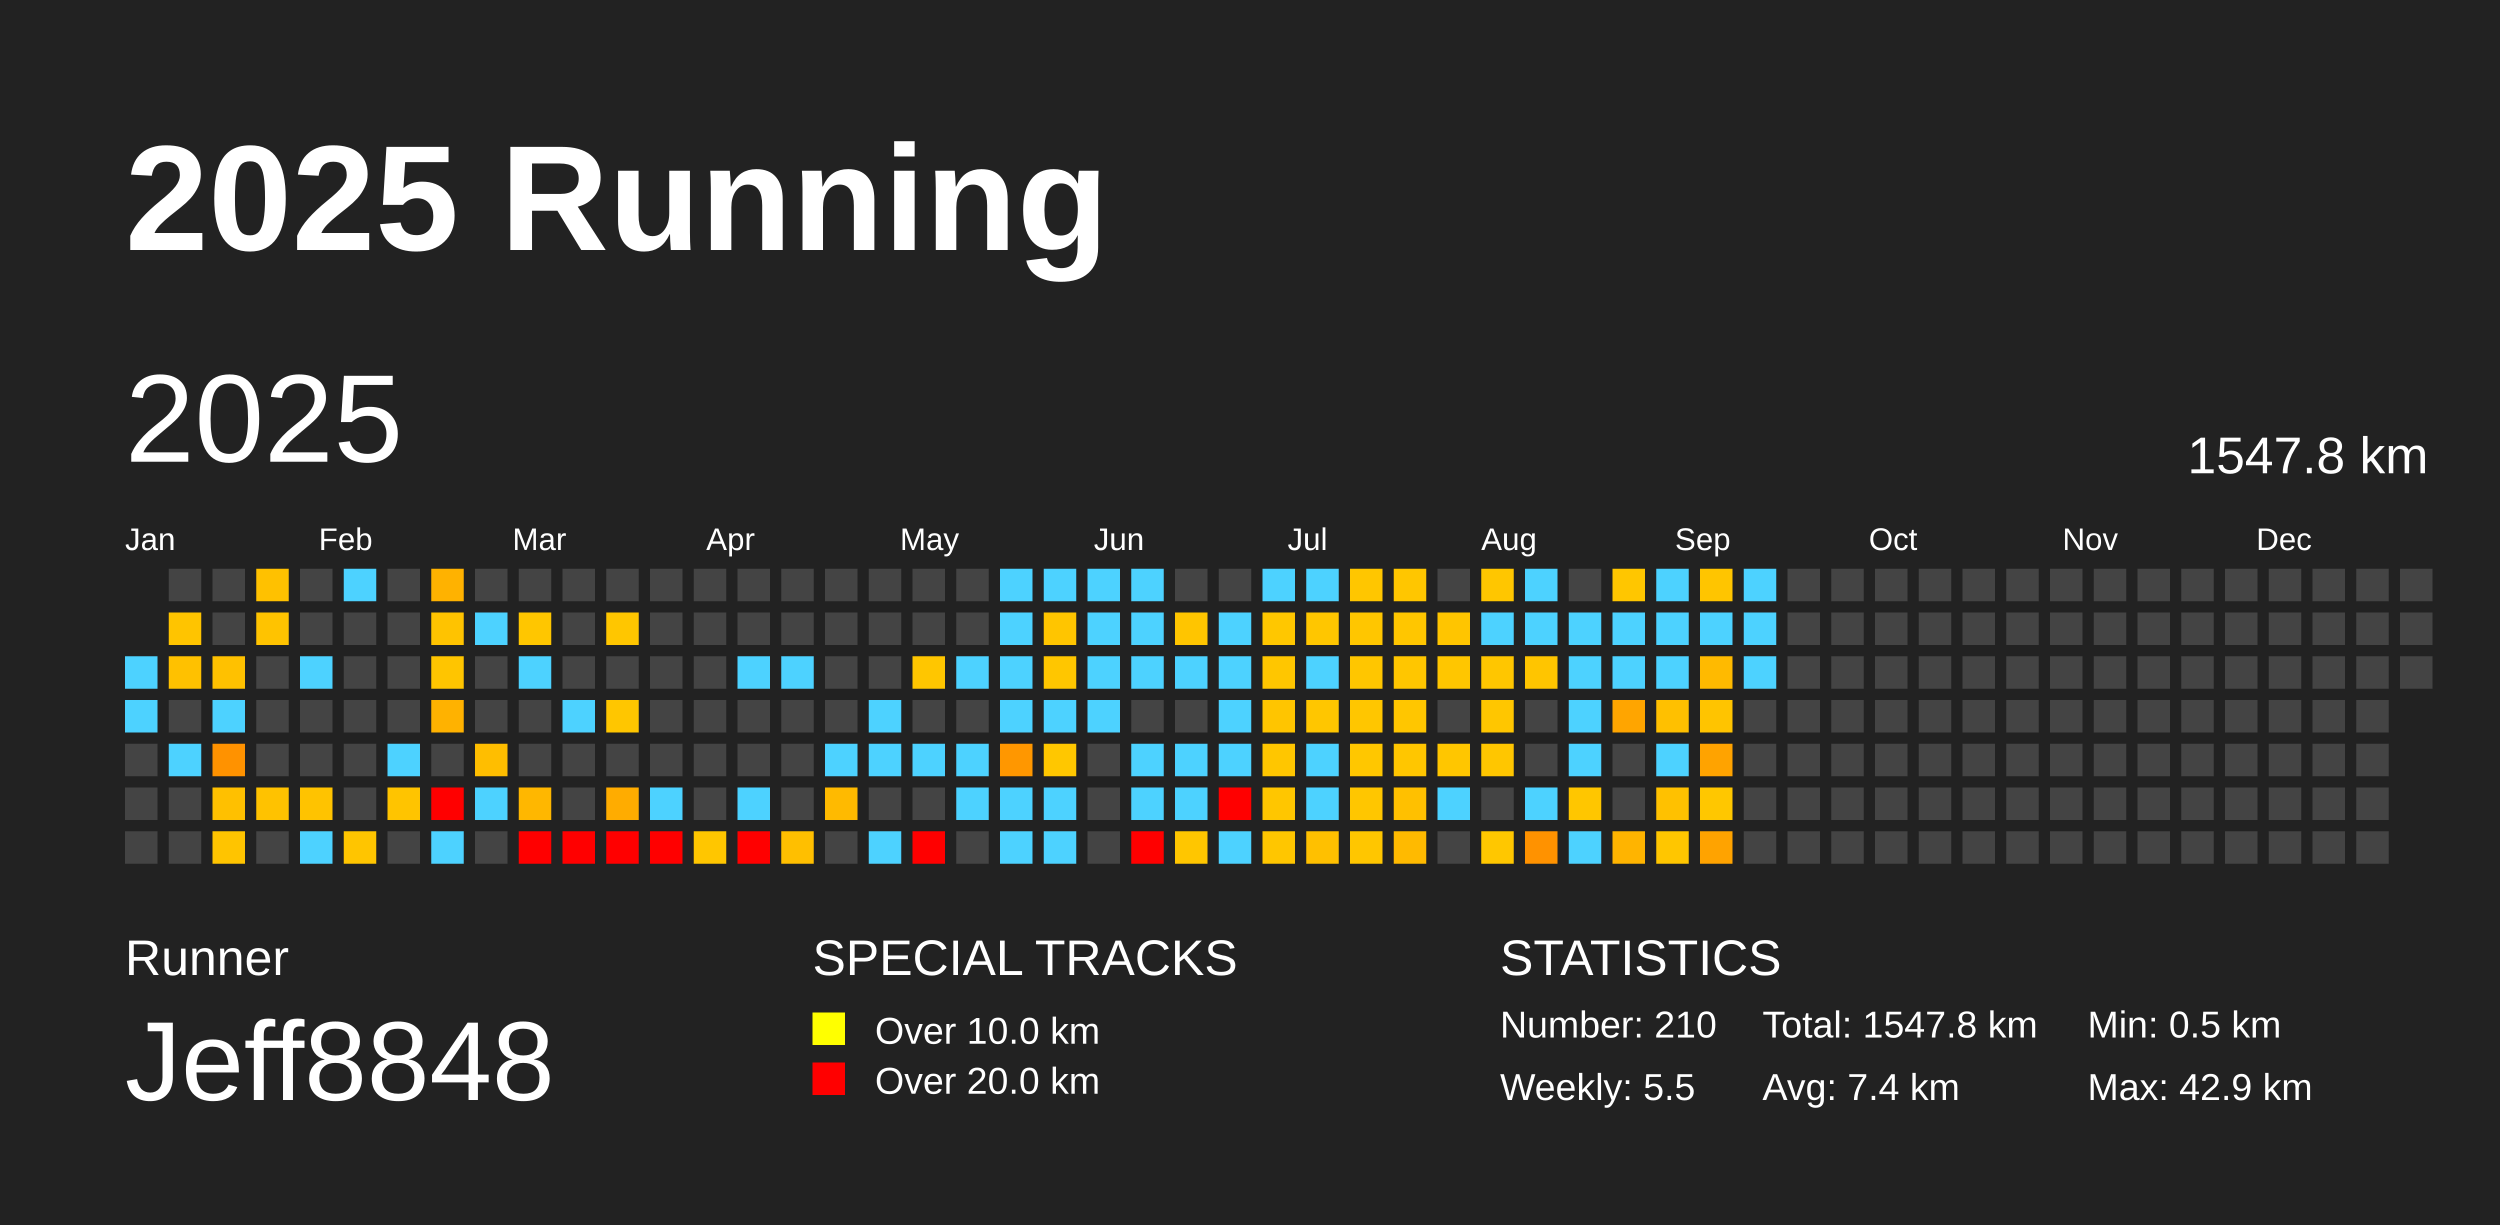
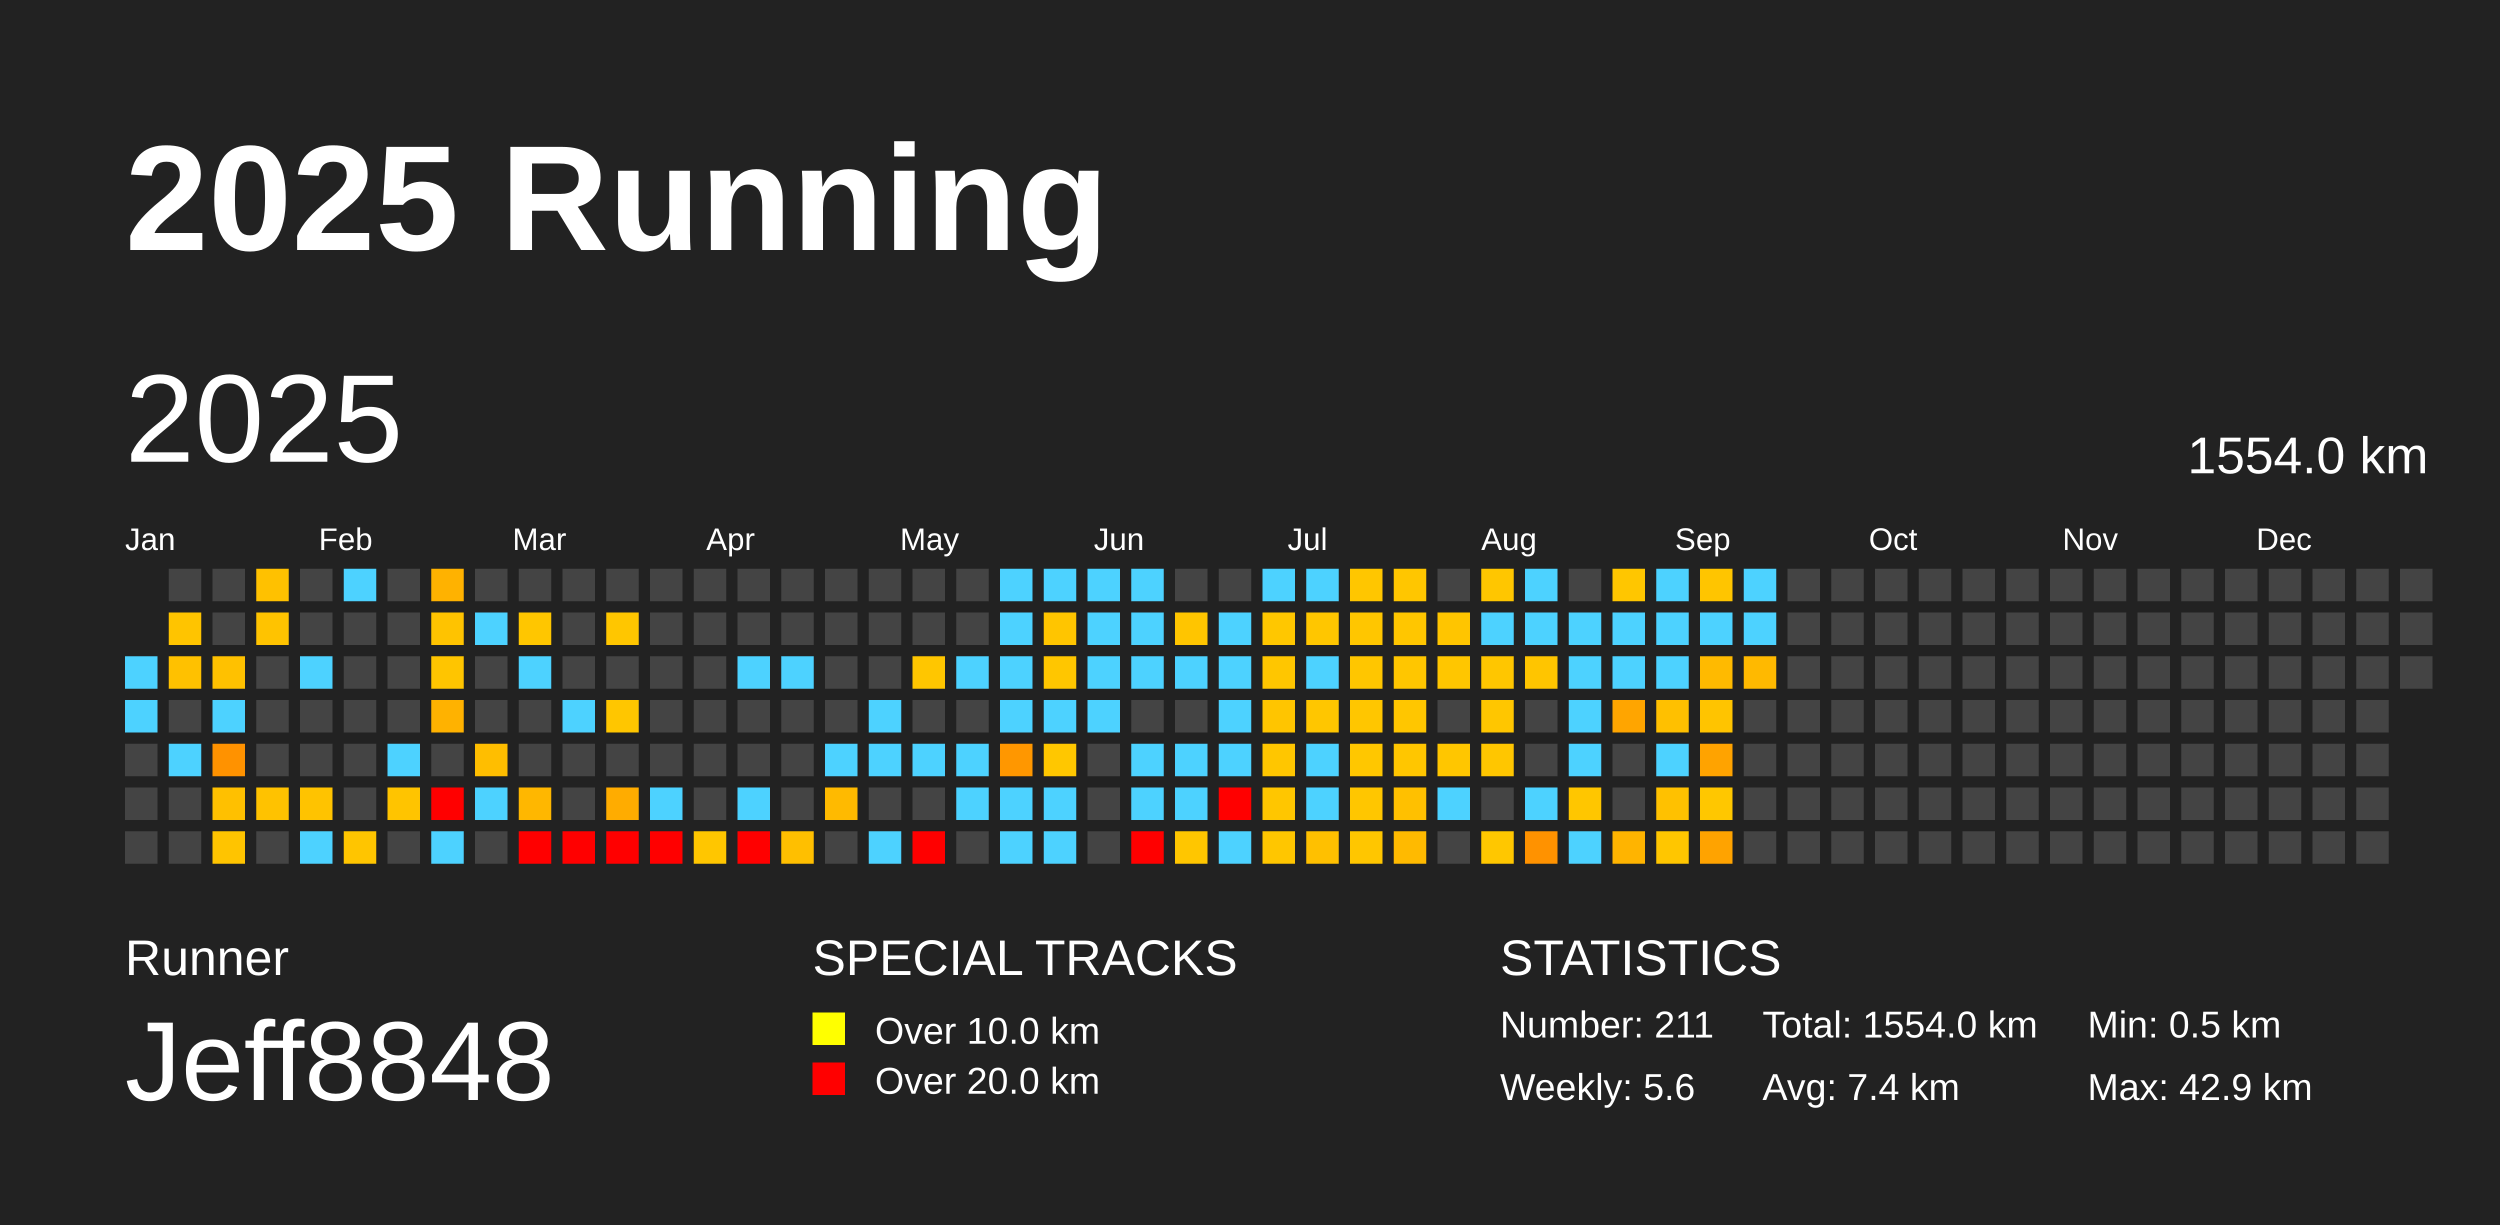
<svg xmlns="http://www.w3.org/2000/svg" baseProfile="full" height="98mm" version="1.1" viewBox="0,0,200,98" width="200mm">
  <defs />
  <rect fill="#222222" height="98" width="200" x="0" y="0" />
  <text fill="#FFFFFF" style="font-size:12px; font-family:Arial; font-weight:bold;" x="10" y="20">2025 Running</text>
  <text fill="#FFFFFF" style="font-size:4px; font-family:Arial" x="10" y="78">Runner</text>
  <text fill="#FFFFFF" style="font-size:9px; font-family:Arial" x="10" y="88">Jeff8848</text>
  <text fill="#FFFFFF" style="font-size:4px; font-family:Arial" x="65" y="78">SPECIAL TRACKS</text>
  <rect fill="yellow" height="2.6" width="2.6" x="65" y="81" />
  <text fill="#FFFFFF" style="font-size:3px; font-family:Arial" x="70" y="83.5">Over 10.0 km</text>
  <rect fill="red" height="2.6" width="2.6" x="65" y="85" />
  <text fill="#FFFFFF" style="font-size:3px; font-family:Arial" x="70" y="87.5">Over 20.0 km</text>
  <text fill="#FFFFFF" style="font-size:4px; font-family:Arial" x="120" y="78">STATISTICS</text>
-   <text fill="#FFFFFF" style="font-size:3px; font-family:Arial" x="120" y="83">Number: 210</text>
-   <text fill="#FFFFFF" style="font-size:3px; font-family:Arial" x="120" y="88">Weekly: 5.5</text>
-   <text fill="#FFFFFF" style="font-size:3px; font-family:Arial" x="141" y="83">Total: 1547.8 km</text>
+   <text fill="#FFFFFF" style="font-size:3px; font-family:Arial" x="120" y="83">Number: 211</text>
+   <text fill="#FFFFFF" style="font-size:3px; font-family:Arial" x="120" y="88">Weekly: 5.6</text>
+   <text fill="#FFFFFF" style="font-size:3px; font-family:Arial" x="141" y="83">Total: 1554.0 km</text>
  <text fill="#FFFFFF" style="font-size:3px; font-family:Arial" x="141" y="88">Avg: 7.4 km</text>
  <text fill="#FFFFFF" style="font-size:3px; font-family:Arial" x="167" y="83">Min: 0.5 km</text>
  <text fill="#FFFFFF" style="font-size:3px; font-family:Arial" x="167" y="88">Max: 42.9 km</text>
  <text dominant-baseline="hanging" fill="#FFFFFF" style="font-size:10.0px; font-family:Arial;" x="10" y="30">2025</text>
-   <text dominant-baseline="hanging" fill="#FFFFFF" style="font-size:4.125px; font-family:Arial;" x="175" y="35">1547.8 km</text>
+   <text dominant-baseline="hanging" fill="#FFFFFF" style="font-size:4.125px; font-family:Arial;" x="175" y="35">1554.0 km</text>
  <text fill="#FFFFFF" style="font-size:2.5px; font-family:Arial" x="10.0" y="44">Jan</text>
  <text fill="#FFFFFF" style="font-size:2.5px; font-family:Arial" x="25.5" y="44">Feb</text>
  <text fill="#FFFFFF" style="font-size:2.5px; font-family:Arial" x="41.0" y="44">Mar</text>
  <text fill="#FFFFFF" style="font-size:2.5px; font-family:Arial" x="56.5" y="44">Apr</text>
  <text fill="#FFFFFF" style="font-size:2.5px; font-family:Arial" x="72.0" y="44">May</text>
  <text fill="#FFFFFF" style="font-size:2.5px; font-family:Arial" x="87.5" y="44">Jun</text>
  <text fill="#FFFFFF" style="font-size:2.5px; font-family:Arial" x="103.0" y="44">Jul</text>
  <text fill="#FFFFFF" style="font-size:2.5px; font-family:Arial" x="118.5" y="44">Aug</text>
  <text fill="#FFFFFF" style="font-size:2.5px; font-family:Arial" x="134.0" y="44">Sep</text>
  <text fill="#FFFFFF" style="font-size:2.5px; font-family:Arial" x="149.5" y="44">Oct</text>
  <text fill="#FFFFFF" style="font-size:2.5px; font-family:Arial" x="165.0" y="44">Nov</text>
  <text fill="#FFFFFF" style="font-size:2.5px; font-family:Arial" x="180.5" y="44">Dec</text>
  <rect fill="#4dd2ff" height="2.6" width="2.6" x="10.0" y="52.5" />
  <rect fill="#4dd2ff" height="2.6" width="2.6" x="10.0" y="56.0" />
  <rect fill="#444444" height="2.6" width="2.6" x="10.0" y="59.5" />
  <rect fill="#444444" height="2.6" width="2.6" x="10.0" y="63.0" />
  <rect fill="#444444" height="2.6" width="2.6" x="10.0" y="66.5" />
  <rect fill="#444444" height="2.6" width="2.6" x="13.5" y="45.5" />
  <rect fill="#ffc400" height="2.6" width="2.6" x="13.5" y="49.0" />
  <rect fill="#ffc100" height="2.6" width="2.6" x="13.5" y="52.5" />
  <rect fill="#444444" height="2.6" width="2.6" x="13.5" y="56.0" />
  <rect fill="#4dd2ff" height="2.6" width="2.6" x="13.5" y="59.5" />
  <rect fill="#444444" height="2.6" width="2.6" x="13.5" y="63.0" />
  <rect fill="#444444" height="2.6" width="2.6" x="13.5" y="66.5" />
  <rect fill="#444444" height="2.6" width="2.6" x="17.0" y="45.5" />
  <rect fill="#444444" height="2.6" width="2.6" x="17.0" y="49.0" />
  <rect fill="#ffc100" height="2.6" width="2.6" x="17.0" y="52.5" />
  <rect fill="#4dd2ff" height="2.6" width="2.6" x="17.0" y="56.0" />
  <rect fill="#ff9200" height="2.6" width="2.6" x="17.0" y="59.5" />
  <rect fill="#ffc000" height="2.6" width="2.6" x="17.0" y="63.0" />
  <rect fill="#ffc400" height="2.6" width="2.6" x="17.0" y="66.5" />
  <rect fill="#ffc100" height="2.6" width="2.6" x="20.5" y="45.5" />
  <rect fill="#ffc300" height="2.6" width="2.6" x="20.5" y="49.0" />
  <rect fill="#444444" height="2.6" width="2.6" x="20.5" y="52.5" />
  <rect fill="#444444" height="2.6" width="2.6" x="20.5" y="56.0" />
  <rect fill="#444444" height="2.6" width="2.6" x="20.5" y="59.5" />
  <rect fill="#ffc200" height="2.6" width="2.6" x="20.5" y="63.0" />
  <rect fill="#444444" height="2.6" width="2.6" x="20.5" y="66.5" />
  <rect fill="#444444" height="2.6" width="2.6" x="24.0" y="45.5" />
  <rect fill="#444444" height="2.6" width="2.6" x="24.0" y="49.0" />
  <rect fill="#4dd2ff" height="2.6" width="2.6" x="24.0" y="52.5" />
  <rect fill="#444444" height="2.6" width="2.6" x="24.0" y="56.0" />
  <rect fill="#444444" height="2.6" width="2.6" x="24.0" y="59.5" />
  <rect fill="#ffc300" height="2.6" width="2.6" x="24.0" y="63.0" />
  <rect fill="#4dd2ff" height="2.6" width="2.6" x="24.0" y="66.5" />
  <rect fill="#4dd2ff" height="2.6" width="2.6" x="27.5" y="45.5" />
  <rect fill="#444444" height="2.6" width="2.6" x="27.5" y="49.0" />
  <rect fill="#444444" height="2.6" width="2.6" x="27.5" y="52.5" />
  <rect fill="#444444" height="2.6" width="2.6" x="27.5" y="56.0" />
  <rect fill="#444444" height="2.6" width="2.6" x="27.5" y="59.5" />
  <rect fill="#444444" height="2.6" width="2.6" x="27.5" y="63.0" />
  <rect fill="#ffc500" height="2.6" width="2.6" x="27.5" y="66.5" />
  <rect fill="#444444" height="2.6" width="2.6" x="31.0" y="45.5" />
  <rect fill="#444444" height="2.6" width="2.6" x="31.0" y="49.0" />
  <rect fill="#444444" height="2.6" width="2.6" x="31.0" y="52.5" />
  <rect fill="#444444" height="2.6" width="2.6" x="31.0" y="56.0" />
  <rect fill="#4dd2ff" height="2.6" width="2.6" x="31.0" y="59.5" />
  <rect fill="#ffc400" height="2.6" width="2.6" x="31.0" y="63.0" />
  <rect fill="#444444" height="2.6" width="2.6" x="31.0" y="66.5" />
  <rect fill="#ffb200" height="2.6" width="2.6" x="34.5" y="45.5" />
  <rect fill="#ffc300" height="2.6" width="2.6" x="34.5" y="49.0" />
  <rect fill="#ffc500" height="2.6" width="2.6" x="34.5" y="52.5" />
  <rect fill="#ffb200" height="2.6" width="2.6" x="34.5" y="56.0" />
  <rect fill="#444444" height="2.6" width="2.6" x="34.5" y="59.5" />
  <rect fill="red" height="2.6" width="2.6" x="34.5" y="63.0" />
  <rect fill="#4dd2ff" height="2.6" width="2.6" x="34.5" y="66.5" />
  <rect fill="#444444" height="2.6" width="2.6" x="38.0" y="45.5" />
  <rect fill="#4dd2ff" height="2.6" width="2.6" x="38.0" y="49.0" />
  <rect fill="#444444" height="2.6" width="2.6" x="38.0" y="52.5" />
  <rect fill="#444444" height="2.6" width="2.6" x="38.0" y="56.0" />
  <rect fill="#ffbe00" height="2.6" width="2.6" x="38.0" y="59.5" />
  <rect fill="#4dd2ff" height="2.6" width="2.6" x="38.0" y="63.0" />
  <rect fill="#444444" height="2.6" width="2.6" x="38.0" y="66.5" />
  <rect fill="#444444" height="2.6" width="2.6" x="41.5" y="45.5" />
  <rect fill="#ffc600" height="2.6" width="2.6" x="41.5" y="49.0" />
  <rect fill="#4dd2ff" height="2.6" width="2.6" x="41.5" y="52.5" />
  <rect fill="#444444" height="2.6" width="2.6" x="41.5" y="56.0" />
  <rect fill="#444444" height="2.6" width="2.6" x="41.5" y="59.5" />
  <rect fill="#ffb700" height="2.6" width="2.6" x="41.5" y="63.0" />
  <rect fill="red" height="2.6" width="2.6" x="41.5" y="66.5" />
  <rect fill="#444444" height="2.6" width="2.6" x="45.0" y="45.5" />
  <rect fill="#444444" height="2.6" width="2.6" x="45.0" y="49.0" />
  <rect fill="#444444" height="2.6" width="2.6" x="45.0" y="52.5" />
  <rect fill="#4dd2ff" height="2.6" width="2.6" x="45.0" y="56.0" />
  <rect fill="#444444" height="2.6" width="2.6" x="45.0" y="59.5" />
  <rect fill="#444444" height="2.6" width="2.6" x="45.0" y="63.0" />
  <rect fill="red" height="2.6" width="2.6" x="45.0" y="66.5" />
  <rect fill="#444444" height="2.6" width="2.6" x="48.5" y="45.5" />
  <rect fill="#ffc600" height="2.6" width="2.6" x="48.5" y="49.0" />
  <rect fill="#444444" height="2.6" width="2.6" x="48.5" y="52.5" />
  <rect fill="#ffc600" height="2.6" width="2.6" x="48.5" y="56.0" />
  <rect fill="#444444" height="2.6" width="2.6" x="48.5" y="59.5" />
  <rect fill="#ffac00" height="2.6" width="2.6" x="48.5" y="63.0" />
  <rect fill="red" height="2.6" width="2.6" x="48.5" y="66.5" />
  <rect fill="#444444" height="2.6" width="2.6" x="52.0" y="45.5" />
  <rect fill="#444444" height="2.6" width="2.6" x="52.0" y="49.0" />
  <rect fill="#444444" height="2.6" width="2.6" x="52.0" y="52.5" />
  <rect fill="#444444" height="2.6" width="2.6" x="52.0" y="56.0" />
  <rect fill="#444444" height="2.6" width="2.6" x="52.0" y="59.5" />
  <rect fill="#4dd2ff" height="2.6" width="2.6" x="52.0" y="63.0" />
  <rect fill="red" height="2.6" width="2.6" x="52.0" y="66.5" />
  <rect fill="#444444" height="2.6" width="2.6" x="55.5" y="45.5" />
  <rect fill="#444444" height="2.6" width="2.6" x="55.5" y="49.0" />
  <rect fill="#444444" height="2.6" width="2.6" x="55.5" y="52.5" />
  <rect fill="#444444" height="2.6" width="2.6" x="55.5" y="56.0" />
  <rect fill="#444444" height="2.6" width="2.6" x="55.5" y="59.5" />
  <rect fill="#444444" height="2.6" width="2.6" x="55.5" y="63.0" />
  <rect fill="#ffc600" height="2.6" width="2.6" x="55.5" y="66.5" />
  <rect fill="#444444" height="2.6" width="2.6" x="59.0" y="45.5" />
  <rect fill="#444444" height="2.6" width="2.6" x="59.0" y="49.0" />
  <rect fill="#4dd2ff" height="2.6" width="2.6" x="59.0" y="52.5" />
  <rect fill="#444444" height="2.6" width="2.6" x="59.0" y="56.0" />
  <rect fill="#444444" height="2.6" width="2.6" x="59.0" y="59.5" />
  <rect fill="#4dd2ff" height="2.6" width="2.6" x="59.0" y="63.0" />
  <rect fill="red" height="2.6" width="2.6" x="59.0" y="66.5" />
  <rect fill="#444444" height="2.6" width="2.6" x="62.5" y="45.5" />
  <rect fill="#444444" height="2.6" width="2.6" x="62.5" y="49.0" />
  <rect fill="#4dd2ff" height="2.6" width="2.6" x="62.5" y="52.5" />
  <rect fill="#444444" height="2.6" width="2.6" x="62.5" y="56.0" />
  <rect fill="#444444" height="2.6" width="2.6" x="62.5" y="59.5" />
  <rect fill="#444444" height="2.6" width="2.6" x="62.5" y="63.0" />
  <rect fill="#ffbf00" height="2.6" width="2.6" x="62.5" y="66.5" />
  <rect fill="#444444" height="2.6" width="2.6" x="66.0" y="45.5" />
  <rect fill="#444444" height="2.6" width="2.6" x="66.0" y="49.0" />
  <rect fill="#444444" height="2.6" width="2.6" x="66.0" y="52.5" />
  <rect fill="#444444" height="2.6" width="2.6" x="66.0" y="56.0" />
  <rect fill="#4dd2ff" height="2.6" width="2.6" x="66.0" y="59.5" />
  <rect fill="#ffba00" height="2.6" width="2.6" x="66.0" y="63.0" />
  <rect fill="#444444" height="2.6" width="2.6" x="66.0" y="66.5" />
  <rect fill="#444444" height="2.6" width="2.6" x="69.5" y="45.5" />
  <rect fill="#444444" height="2.6" width="2.6" x="69.5" y="49.0" />
  <rect fill="#444444" height="2.6" width="2.6" x="69.5" y="52.5" />
  <rect fill="#4dd2ff" height="2.6" width="2.6" x="69.5" y="56.0" />
  <rect fill="#4dd2ff" height="2.6" width="2.6" x="69.5" y="59.5" />
  <rect fill="#444444" height="2.6" width="2.6" x="69.5" y="63.0" />
  <rect fill="#4dd2ff" height="2.6" width="2.6" x="69.5" y="66.5" />
  <rect fill="#444444" height="2.6" width="2.6" x="73.0" y="45.5" />
  <rect fill="#444444" height="2.6" width="2.6" x="73.0" y="49.0" />
  <rect fill="#ffc600" height="2.6" width="2.6" x="73.0" y="52.5" />
  <rect fill="#444444" height="2.6" width="2.6" x="73.0" y="56.0" />
  <rect fill="#4dd2ff" height="2.6" width="2.6" x="73.0" y="59.5" />
  <rect fill="#444444" height="2.6" width="2.6" x="73.0" y="63.0" />
  <rect fill="red" height="2.6" width="2.6" x="73.0" y="66.5" />
  <rect fill="#444444" height="2.6" width="2.6" x="76.5" y="45.5" />
  <rect fill="#444444" height="2.6" width="2.6" x="76.5" y="49.0" />
  <rect fill="#4dd2ff" height="2.6" width="2.6" x="76.5" y="52.5" />
  <rect fill="#444444" height="2.6" width="2.6" x="76.5" y="56.0" />
  <rect fill="#4dd2ff" height="2.6" width="2.6" x="76.5" y="59.5" />
  <rect fill="#4dd2ff" height="2.6" width="2.6" x="76.5" y="63.0" />
  <rect fill="#444444" height="2.6" width="2.6" x="76.5" y="66.5" />
  <rect fill="#4dd2ff" height="2.6" width="2.6" x="80.0" y="45.5" />
  <rect fill="#4dd2ff" height="2.6" width="2.6" x="80.0" y="49.0" />
  <rect fill="#4dd2ff" height="2.6" width="2.6" x="80.0" y="52.5" />
  <rect fill="#4dd2ff" height="2.6" width="2.6" x="80.0" y="56.0" />
  <rect fill="#ff9700" height="2.6" width="2.6" x="80.0" y="59.5" />
  <rect fill="#4dd2ff" height="2.6" width="2.6" x="80.0" y="63.0" />
  <rect fill="#4dd2ff" height="2.6" width="2.6" x="80.0" y="66.5" />
  <rect fill="#4dd2ff" height="2.6" width="2.6" x="83.5" y="45.5" />
  <rect fill="#ffc500" height="2.6" width="2.6" x="83.5" y="49.0" />
  <rect fill="#ffc600" height="2.6" width="2.6" x="83.5" y="52.5" />
  <rect fill="#4dd2ff" height="2.6" width="2.6" x="83.5" y="56.0" />
  <rect fill="#ffc700" height="2.6" width="2.6" x="83.5" y="59.5" />
  <rect fill="#4dd2ff" height="2.6" width="2.6" x="83.5" y="63.0" />
  <rect fill="#4dd2ff" height="2.6" width="2.6" x="83.5" y="66.5" />
  <rect fill="#4dd2ff" height="2.6" width="2.6" x="87.0" y="45.5" />
  <rect fill="#4dd2ff" height="2.6" width="2.6" x="87.0" y="49.0" />
  <rect fill="#4dd2ff" height="2.6" width="2.6" x="87.0" y="52.5" />
  <rect fill="#4dd2ff" height="2.6" width="2.6" x="87.0" y="56.0" />
  <rect fill="#444444" height="2.6" width="2.6" x="87.0" y="59.5" />
  <rect fill="#444444" height="2.6" width="2.6" x="87.0" y="63.0" />
  <rect fill="#444444" height="2.6" width="2.6" x="87.0" y="66.5" />
  <rect fill="#4dd2ff" height="2.6" width="2.6" x="90.5" y="45.5" />
  <rect fill="#4dd2ff" height="2.6" width="2.6" x="90.5" y="49.0" />
  <rect fill="#4dd2ff" height="2.6" width="2.6" x="90.5" y="52.5" />
  <rect fill="#444444" height="2.6" width="2.6" x="90.5" y="56.0" />
  <rect fill="#4dd2ff" height="2.6" width="2.6" x="90.5" y="59.5" />
  <rect fill="#4dd2ff" height="2.6" width="2.6" x="90.5" y="63.0" />
  <rect fill="red" height="2.6" width="2.6" x="90.5" y="66.5" />
  <rect fill="#444444" height="2.6" width="2.6" x="94.0" y="45.5" />
  <rect fill="#ffc500" height="2.6" width="2.6" x="94.0" y="49.0" />
  <rect fill="#4dd2ff" height="2.6" width="2.6" x="94.0" y="52.5" />
  <rect fill="#444444" height="2.6" width="2.6" x="94.0" y="56.0" />
  <rect fill="#4dd2ff" height="2.6" width="2.6" x="94.0" y="59.5" />
  <rect fill="#4dd2ff" height="2.6" width="2.6" x="94.0" y="63.0" />
  <rect fill="#ffc600" height="2.6" width="2.6" x="94.0" y="66.5" />
  <rect fill="#444444" height="2.6" width="2.6" x="97.5" y="45.5" />
  <rect fill="#4dd2ff" height="2.6" width="2.6" x="97.5" y="49.0" />
  <rect fill="#4dd2ff" height="2.6" width="2.6" x="97.5" y="52.5" />
  <rect fill="#4dd2ff" height="2.6" width="2.6" x="97.5" y="56.0" />
  <rect fill="#4dd2ff" height="2.6" width="2.6" x="97.5" y="59.5" />
  <rect fill="red" height="2.6" width="2.6" x="97.5" y="63.0" />
  <rect fill="#4dd2ff" height="2.6" width="2.6" x="97.5" y="66.5" />
  <rect fill="#4dd2ff" height="2.6" width="2.6" x="101.0" y="45.5" />
  <rect fill="#ffc700" height="2.6" width="2.6" x="101.0" y="49.0" />
  <rect fill="#ffc600" height="2.6" width="2.6" x="101.0" y="52.5" />
  <rect fill="#ffc500" height="2.6" width="2.6" x="101.0" y="56.0" />
  <rect fill="#ffc600" height="2.6" width="2.6" x="101.0" y="59.5" />
  <rect fill="#ffc600" height="2.6" width="2.6" x="101.0" y="63.0" />
  <rect fill="#ffc600" height="2.6" width="2.6" x="101.0" y="66.5" />
  <rect fill="#4dd2ff" height="2.6" width="2.6" x="104.5" y="45.5" />
  <rect fill="#ffc600" height="2.6" width="2.6" x="104.5" y="49.0" />
  <rect fill="#4dd2ff" height="2.6" width="2.6" x="104.5" y="52.5" />
  <rect fill="#ffc600" height="2.6" width="2.6" x="104.5" y="56.0" />
  <rect fill="#4dd2ff" height="2.6" width="2.6" x="104.5" y="59.5" />
  <rect fill="#4dd2ff" height="2.6" width="2.6" x="104.5" y="63.0" />
  <rect fill="#ffc000" height="2.6" width="2.6" x="104.5" y="66.5" />
  <rect fill="#ffc600" height="2.6" width="2.6" x="108.0" y="45.5" />
  <rect fill="#ffc600" height="2.6" width="2.6" x="108.0" y="49.0" />
  <rect fill="#ffc600" height="2.6" width="2.6" x="108.0" y="52.5" />
  <rect fill="#ffc600" height="2.6" width="2.6" x="108.0" y="56.0" />
  <rect fill="#ffc700" height="2.6" width="2.6" x="108.0" y="59.5" />
  <rect fill="#ffc600" height="2.6" width="2.6" x="108.0" y="63.0" />
  <rect fill="#ffc600" height="2.6" width="2.6" x="108.0" y="66.5" />
  <rect fill="#ffc600" height="2.6" width="2.6" x="111.5" y="45.5" />
  <rect fill="#ffc600" height="2.6" width="2.6" x="111.5" y="49.0" />
  <rect fill="#ffc600" height="2.6" width="2.6" x="111.5" y="52.5" />
  <rect fill="#ffc600" height="2.6" width="2.6" x="111.5" y="56.0" />
  <rect fill="#ffc600" height="2.6" width="2.6" x="111.5" y="59.5" />
  <rect fill="#ffc000" height="2.6" width="2.6" x="111.5" y="63.0" />
  <rect fill="#ffba00" height="2.6" width="2.6" x="111.5" y="66.5" />
  <rect fill="#444444" height="2.6" width="2.6" x="115.0" y="45.5" />
  <rect fill="#ffc500" height="2.6" width="2.6" x="115.0" y="49.0" />
  <rect fill="#ffc600" height="2.6" width="2.6" x="115.0" y="52.5" />
  <rect fill="#444444" height="2.6" width="2.6" x="115.0" y="56.0" />
  <rect fill="#ffc600" height="2.6" width="2.6" x="115.0" y="59.5" />
  <rect fill="#4dd2ff" height="2.6" width="2.6" x="115.0" y="63.0" />
  <rect fill="#444444" height="2.6" width="2.6" x="115.0" y="66.5" />
  <rect fill="#ffc600" height="2.6" width="2.6" x="118.5" y="45.5" />
  <rect fill="#4dd2ff" height="2.6" width="2.6" x="118.5" y="49.0" />
  <rect fill="#ffc600" height="2.6" width="2.6" x="118.5" y="52.5" />
  <rect fill="#ffc600" height="2.6" width="2.6" x="118.5" y="56.0" />
  <rect fill="#ffc600" height="2.6" width="2.6" x="118.5" y="59.5" />
  <rect fill="#444444" height="2.6" width="2.6" x="118.5" y="63.0" />
  <rect fill="#ffc700" height="2.6" width="2.6" x="118.5" y="66.5" />
  <rect fill="#4dd2ff" height="2.6" width="2.6" x="122.0" y="45.5" />
  <rect fill="#4dd2ff" height="2.6" width="2.6" x="122.0" y="49.0" />
  <rect fill="#ffc500" height="2.6" width="2.6" x="122.0" y="52.5" />
  <rect fill="#444444" height="2.6" width="2.6" x="122.0" y="56.0" />
  <rect fill="#444444" height="2.6" width="2.6" x="122.0" y="59.5" />
  <rect fill="#4dd2ff" height="2.6" width="2.6" x="122.0" y="63.0" />
  <rect fill="#ff9200" height="2.6" width="2.6" x="122.0" y="66.5" />
  <rect fill="#444444" height="2.6" width="2.6" x="125.5" y="45.5" />
  <rect fill="#4dd2ff" height="2.6" width="2.6" x="125.5" y="49.0" />
  <rect fill="#4dd2ff" height="2.6" width="2.6" x="125.5" y="52.5" />
  <rect fill="#4dd2ff" height="2.6" width="2.6" x="125.5" y="56.0" />
  <rect fill="#4dd2ff" height="2.6" width="2.6" x="125.5" y="59.5" />
  <rect fill="#ffc600" height="2.6" width="2.6" x="125.5" y="63.0" />
  <rect fill="#4dd2ff" height="2.6" width="2.6" x="125.5" y="66.5" />
  <rect fill="#ffc600" height="2.6" width="2.6" x="129.0" y="45.5" />
  <rect fill="#4dd2ff" height="2.6" width="2.6" x="129.0" y="49.0" />
  <rect fill="#4dd2ff" height="2.6" width="2.6" x="129.0" y="52.5" />
  <rect fill="#ffa500" height="2.6" width="2.6" x="129.0" y="56.0" />
  <rect fill="#444444" height="2.6" width="2.6" x="129.0" y="59.5" />
  <rect fill="#444444" height="2.6" width="2.6" x="129.0" y="63.0" />
  <rect fill="#ffb400" height="2.6" width="2.6" x="129.0" y="66.5" />
  <rect fill="#4dd2ff" height="2.6" width="2.6" x="132.5" y="45.5" />
  <rect fill="#4dd2ff" height="2.6" width="2.6" x="132.5" y="49.0" />
  <rect fill="#4dd2ff" height="2.6" width="2.6" x="132.5" y="52.5" />
  <rect fill="#ffc000" height="2.6" width="2.6" x="132.5" y="56.0" />
  <rect fill="#4dd2ff" height="2.6" width="2.6" x="132.5" y="59.5" />
  <rect fill="#ffc100" height="2.6" width="2.6" x="132.5" y="63.0" />
  <rect fill="#ffc600" height="2.6" width="2.6" x="132.5" y="66.5" />
  <rect fill="#ffc500" height="2.6" width="2.6" x="136.0" y="45.5" />
  <rect fill="#4dd2ff" height="2.6" width="2.6" x="136.0" y="49.0" />
  <rect fill="#ffba00" height="2.6" width="2.6" x="136.0" y="52.5" />
  <rect fill="#ffc400" height="2.6" width="2.6" x="136.0" y="56.0" />
  <rect fill="#ffa300" height="2.6" width="2.6" x="136.0" y="59.5" />
  <rect fill="#ffc700" height="2.6" width="2.6" x="136.0" y="63.0" />
  <rect fill="#ffa300" height="2.6" width="2.6" x="136.0" y="66.5" />
  <rect fill="#4dd2ff" height="2.6" width="2.6" x="139.5" y="45.5" />
  <rect fill="#4dd2ff" height="2.6" width="2.6" x="139.5" y="49.0" />
-   <rect fill="#4dd2ff" height="2.6" width="2.6" x="139.5" y="52.5" />
+   <rect fill="#ffb900" height="2.6" width="2.6" x="139.5" y="52.5" />
  <rect fill="#444444" height="2.6" width="2.6" x="139.5" y="56.0" />
  <rect fill="#444444" height="2.6" width="2.6" x="139.5" y="59.5" />
  <rect fill="#444444" height="2.6" width="2.6" x="139.5" y="63.0" />
  <rect fill="#444444" height="2.6" width="2.6" x="139.5" y="66.5" />
  <rect fill="#444444" height="2.6" width="2.6" x="143.0" y="45.5" />
  <rect fill="#444444" height="2.6" width="2.6" x="143.0" y="49.0" />
  <rect fill="#444444" height="2.6" width="2.6" x="143.0" y="52.5" />
  <rect fill="#444444" height="2.6" width="2.6" x="143.0" y="56.0" />
  <rect fill="#444444" height="2.6" width="2.6" x="143.0" y="59.5" />
  <rect fill="#444444" height="2.6" width="2.6" x="143.0" y="63.0" />
  <rect fill="#444444" height="2.6" width="2.6" x="143.0" y="66.5" />
  <rect fill="#444444" height="2.6" width="2.6" x="146.5" y="45.5" />
  <rect fill="#444444" height="2.6" width="2.6" x="146.5" y="49.0" />
  <rect fill="#444444" height="2.6" width="2.6" x="146.5" y="52.5" />
  <rect fill="#444444" height="2.6" width="2.6" x="146.5" y="56.0" />
  <rect fill="#444444" height="2.6" width="2.6" x="146.5" y="59.5" />
  <rect fill="#444444" height="2.6" width="2.6" x="146.5" y="63.0" />
  <rect fill="#444444" height="2.6" width="2.6" x="146.5" y="66.5" />
  <rect fill="#444444" height="2.6" width="2.6" x="150.0" y="45.5" />
  <rect fill="#444444" height="2.6" width="2.6" x="150.0" y="49.0" />
  <rect fill="#444444" height="2.6" width="2.6" x="150.0" y="52.5" />
  <rect fill="#444444" height="2.6" width="2.6" x="150.0" y="56.0" />
  <rect fill="#444444" height="2.6" width="2.6" x="150.0" y="59.5" />
  <rect fill="#444444" height="2.6" width="2.6" x="150.0" y="63.0" />
  <rect fill="#444444" height="2.6" width="2.6" x="150.0" y="66.5" />
  <rect fill="#444444" height="2.6" width="2.6" x="153.5" y="45.5" />
  <rect fill="#444444" height="2.6" width="2.6" x="153.5" y="49.0" />
  <rect fill="#444444" height="2.6" width="2.6" x="153.5" y="52.5" />
  <rect fill="#444444" height="2.6" width="2.6" x="153.5" y="56.0" />
  <rect fill="#444444" height="2.6" width="2.6" x="153.5" y="59.5" />
  <rect fill="#444444" height="2.6" width="2.6" x="153.5" y="63.0" />
  <rect fill="#444444" height="2.6" width="2.6" x="153.5" y="66.5" />
  <rect fill="#444444" height="2.6" width="2.6" x="157.0" y="45.5" />
  <rect fill="#444444" height="2.6" width="2.6" x="157.0" y="49.0" />
  <rect fill="#444444" height="2.6" width="2.6" x="157.0" y="52.5" />
  <rect fill="#444444" height="2.6" width="2.6" x="157.0" y="56.0" />
  <rect fill="#444444" height="2.6" width="2.6" x="157.0" y="59.5" />
  <rect fill="#444444" height="2.6" width="2.6" x="157.0" y="63.0" />
  <rect fill="#444444" height="2.6" width="2.6" x="157.0" y="66.5" />
  <rect fill="#444444" height="2.6" width="2.6" x="160.5" y="45.5" />
  <rect fill="#444444" height="2.6" width="2.6" x="160.5" y="49.0" />
  <rect fill="#444444" height="2.6" width="2.6" x="160.5" y="52.5" />
  <rect fill="#444444" height="2.6" width="2.6" x="160.5" y="56.0" />
  <rect fill="#444444" height="2.6" width="2.6" x="160.5" y="59.5" />
  <rect fill="#444444" height="2.6" width="2.6" x="160.5" y="63.0" />
  <rect fill="#444444" height="2.6" width="2.6" x="160.5" y="66.5" />
  <rect fill="#444444" height="2.6" width="2.6" x="164.0" y="45.5" />
  <rect fill="#444444" height="2.6" width="2.6" x="164.0" y="49.0" />
  <rect fill="#444444" height="2.6" width="2.6" x="164.0" y="52.5" />
  <rect fill="#444444" height="2.6" width="2.6" x="164.0" y="56.0" />
  <rect fill="#444444" height="2.6" width="2.6" x="164.0" y="59.5" />
  <rect fill="#444444" height="2.6" width="2.6" x="164.0" y="63.0" />
  <rect fill="#444444" height="2.6" width="2.6" x="164.0" y="66.5" />
  <rect fill="#444444" height="2.6" width="2.6" x="167.5" y="45.5" />
  <rect fill="#444444" height="2.6" width="2.6" x="167.5" y="49.0" />
  <rect fill="#444444" height="2.6" width="2.6" x="167.5" y="52.5" />
  <rect fill="#444444" height="2.6" width="2.6" x="167.5" y="56.0" />
  <rect fill="#444444" height="2.6" width="2.6" x="167.5" y="59.5" />
  <rect fill="#444444" height="2.6" width="2.6" x="167.5" y="63.0" />
  <rect fill="#444444" height="2.6" width="2.6" x="167.5" y="66.5" />
  <rect fill="#444444" height="2.6" width="2.6" x="171.0" y="45.5" />
  <rect fill="#444444" height="2.6" width="2.6" x="171.0" y="49.0" />
  <rect fill="#444444" height="2.6" width="2.6" x="171.0" y="52.5" />
  <rect fill="#444444" height="2.6" width="2.6" x="171.0" y="56.0" />
  <rect fill="#444444" height="2.6" width="2.6" x="171.0" y="59.5" />
  <rect fill="#444444" height="2.6" width="2.6" x="171.0" y="63.0" />
  <rect fill="#444444" height="2.6" width="2.6" x="171.0" y="66.5" />
  <rect fill="#444444" height="2.6" width="2.6" x="174.5" y="45.5" />
  <rect fill="#444444" height="2.6" width="2.6" x="174.5" y="49.0" />
  <rect fill="#444444" height="2.6" width="2.6" x="174.5" y="52.5" />
  <rect fill="#444444" height="2.6" width="2.6" x="174.5" y="56.0" />
  <rect fill="#444444" height="2.6" width="2.6" x="174.5" y="59.5" />
  <rect fill="#444444" height="2.6" width="2.6" x="174.5" y="63.0" />
  <rect fill="#444444" height="2.6" width="2.6" x="174.5" y="66.5" />
  <rect fill="#444444" height="2.6" width="2.6" x="178.0" y="45.5" />
  <rect fill="#444444" height="2.6" width="2.6" x="178.0" y="49.0" />
  <rect fill="#444444" height="2.6" width="2.6" x="178.0" y="52.5" />
  <rect fill="#444444" height="2.6" width="2.6" x="178.0" y="56.0" />
  <rect fill="#444444" height="2.6" width="2.6" x="178.0" y="59.5" />
  <rect fill="#444444" height="2.6" width="2.6" x="178.0" y="63.0" />
  <rect fill="#444444" height="2.6" width="2.6" x="178.0" y="66.5" />
  <rect fill="#444444" height="2.6" width="2.6" x="181.5" y="45.5" />
  <rect fill="#444444" height="2.6" width="2.6" x="181.5" y="49.0" />
  <rect fill="#444444" height="2.6" width="2.6" x="181.5" y="52.5" />
  <rect fill="#444444" height="2.6" width="2.6" x="181.5" y="56.0" />
  <rect fill="#444444" height="2.6" width="2.6" x="181.5" y="59.5" />
  <rect fill="#444444" height="2.6" width="2.6" x="181.5" y="63.0" />
  <rect fill="#444444" height="2.6" width="2.6" x="181.5" y="66.5" />
  <rect fill="#444444" height="2.6" width="2.6" x="185.0" y="45.5" />
  <rect fill="#444444" height="2.6" width="2.6" x="185.0" y="49.0" />
  <rect fill="#444444" height="2.6" width="2.6" x="185.0" y="52.5" />
  <rect fill="#444444" height="2.6" width="2.6" x="185.0" y="56.0" />
  <rect fill="#444444" height="2.6" width="2.6" x="185.0" y="59.5" />
  <rect fill="#444444" height="2.6" width="2.6" x="185.0" y="63.0" />
  <rect fill="#444444" height="2.6" width="2.6" x="185.0" y="66.5" />
  <rect fill="#444444" height="2.6" width="2.6" x="188.5" y="45.5" />
  <rect fill="#444444" height="2.6" width="2.6" x="188.5" y="49.0" />
  <rect fill="#444444" height="2.6" width="2.6" x="188.5" y="52.5" />
  <rect fill="#444444" height="2.6" width="2.6" x="188.5" y="56.0" />
  <rect fill="#444444" height="2.6" width="2.6" x="188.5" y="59.5" />
  <rect fill="#444444" height="2.6" width="2.6" x="188.5" y="63.0" />
  <rect fill="#444444" height="2.6" width="2.6" x="188.5" y="66.5" />
  <rect fill="#444444" height="2.6" width="2.6" x="192.0" y="45.5" />
  <rect fill="#444444" height="2.6" width="2.6" x="192.0" y="49.0" />
  <rect fill="#444444" height="2.6" width="2.6" x="192.0" y="52.5" />
</svg>
